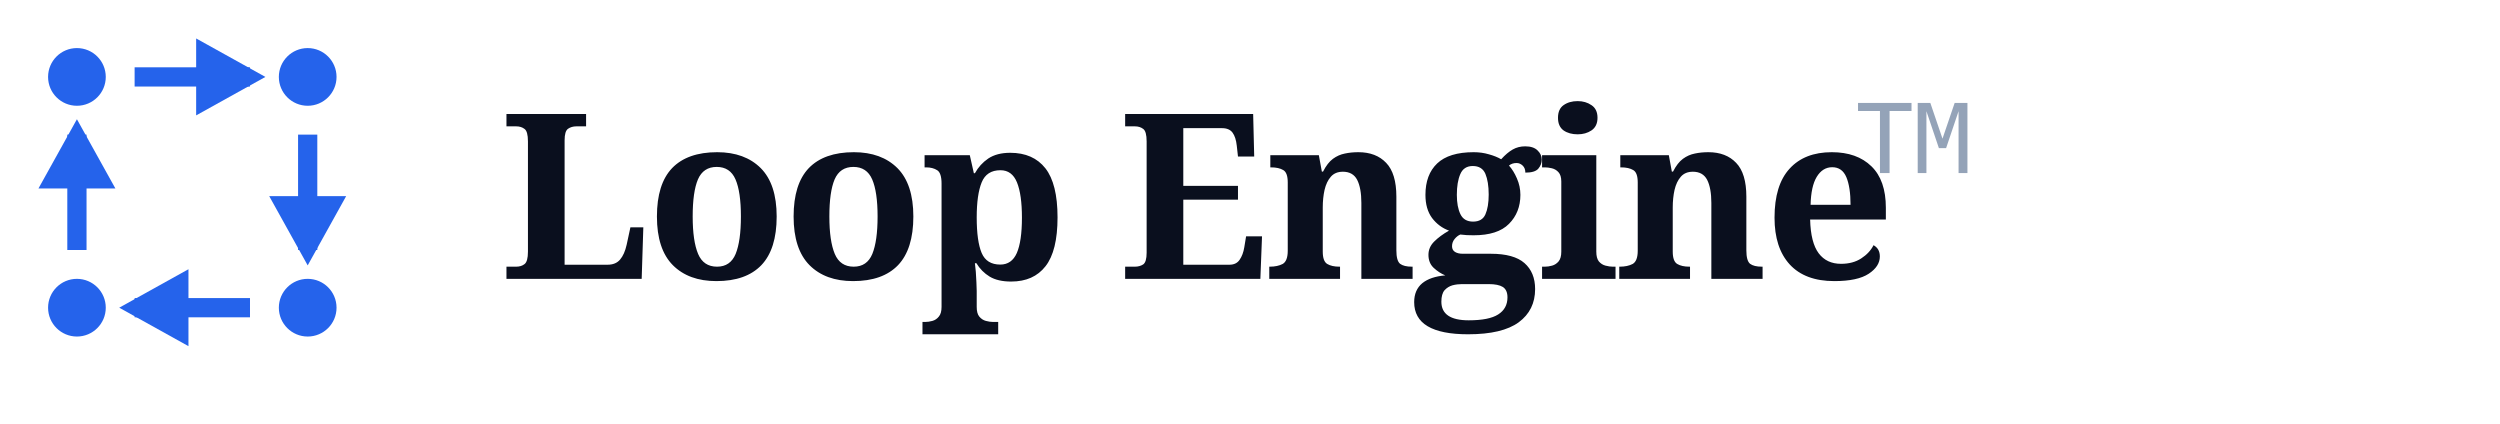
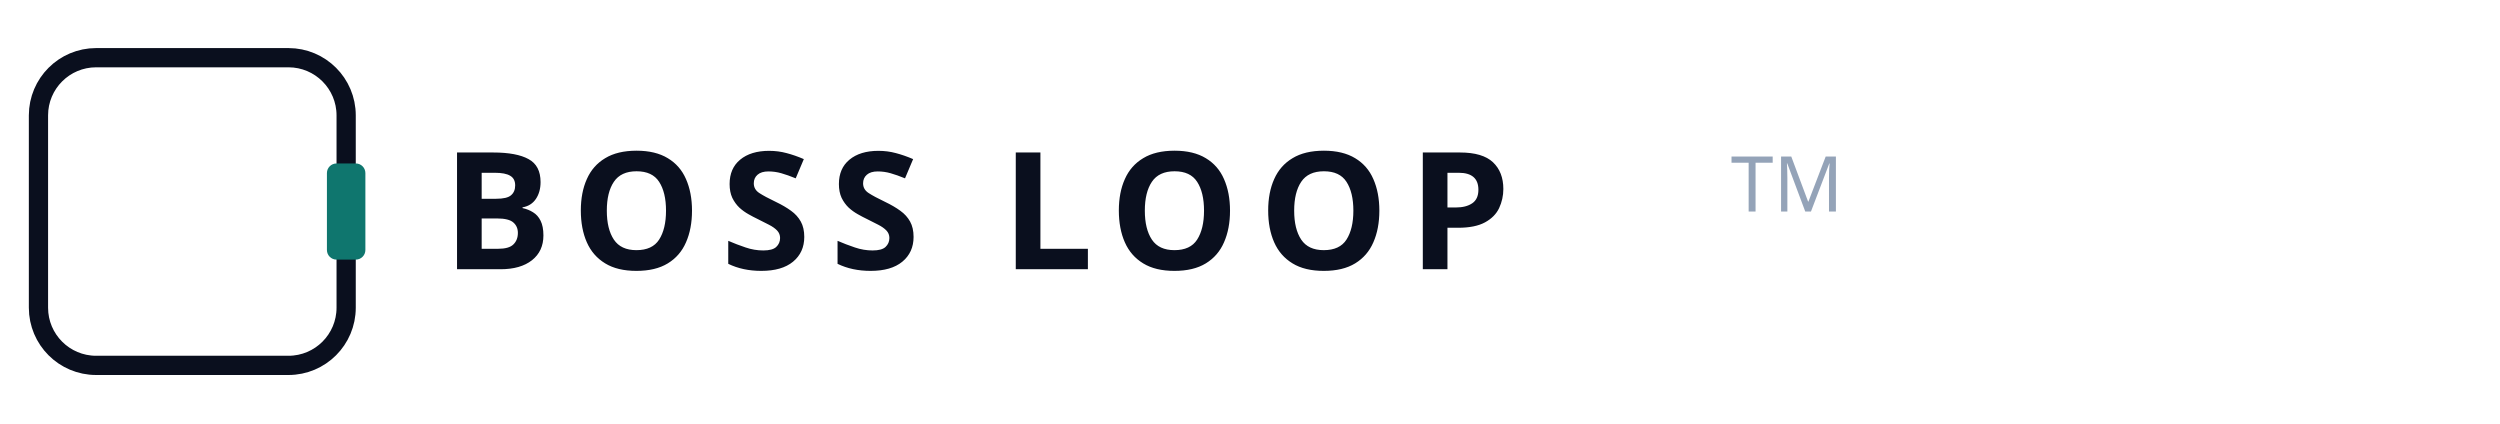
- <svg xmlns="http://www.w3.org/2000/svg" width="260" height="44" viewBox="0 0 260 44" role="img" aria-label="Loop Engine logo">
-   <defs>
-     <marker id="arrow-light" markerWidth="4" markerHeight="4" refX="2.8" refY="2" orient="auto">
-       <path d="M0,0 L0,4 L3.6,2 Z" fill="#2563EB" />
-     </marker>
-   </defs>
-   <g transform="translate(4 4)">
-     <line x1="10" y1="4" x2="22" y2="4" stroke="#2563EB" stroke-width="2" marker-end="url(#arrow-light)" />
-     <line x1="28" y1="10" x2="28" y2="22" stroke="#2563EB" stroke-width="2" marker-end="url(#arrow-light)" />
-     <line x1="22" y1="28" x2="10" y2="28" stroke="#2563EB" stroke-width="2" marker-end="url(#arrow-light)" />
-     <line x1="4" y1="22" x2="4" y2="10" stroke="#2563EB" stroke-width="2" marker-end="url(#arrow-light)" />
-     <circle cx="4" cy="4" r="3" fill="#2563EB" />
-     <circle cx="28" cy="4" r="3" fill="#2563EB" />
-     <circle cx="28" cy="28" r="3" fill="#2563EB" />
-     <circle cx="4" cy="28" r="3" fill="#2563EB" />
+ <svg xmlns="http://www.w3.org/2000/svg" width="260" height="44" viewBox="0 0 260 44" role="img" aria-label="Boss Loop logo">
+   <g transform="translate(2 4)">
+     <path d="M 34 13 L 34 8 A 6 6 0 0 0 28 2 L 8 2 A 6 6 0 0 0 2 8 L 2 28 A 6 6 0 0 0 8 34 L 28 34 A 6 6 0 0 0 34 28 L 34 23" fill="none" stroke="#0A0F1E" stroke-width="2" stroke-linecap="round" stroke-linejoin="round" />
+     <rect x="32" y="13" width="4" height="10" rx="1" ry="1" fill="#0F766E" />
  </g>
-   <text x="52" y="29" fill="#0A0F1E" font-family="'DM Serif Display', Georgia, serif" font-size="24" font-weight="700" letter-spacing="-0.5">Loop Engine</text>
-   <text x="193" y="18" fill="#94A3B8" font-family="'JetBrains Mono', monospace" font-size="10">TM</text>
+   <text x="46" y="28" fill="#0A0F1E" font-family="'Inter Tight', 'Söhne', 'Geist', 'IBM Plex Sans', 'Manrope', 'DM Sans', system-ui, sans-serif" font-size="17" font-weight="600" letter-spacing="2">BOSS LOOP</text>
+   <text x="180" y="22" fill="#94A3B8" font-family="'Inter Tight', 'IBM Plex Sans', system-ui, sans-serif" font-size="8" font-weight="500">TM</text>
</svg>
